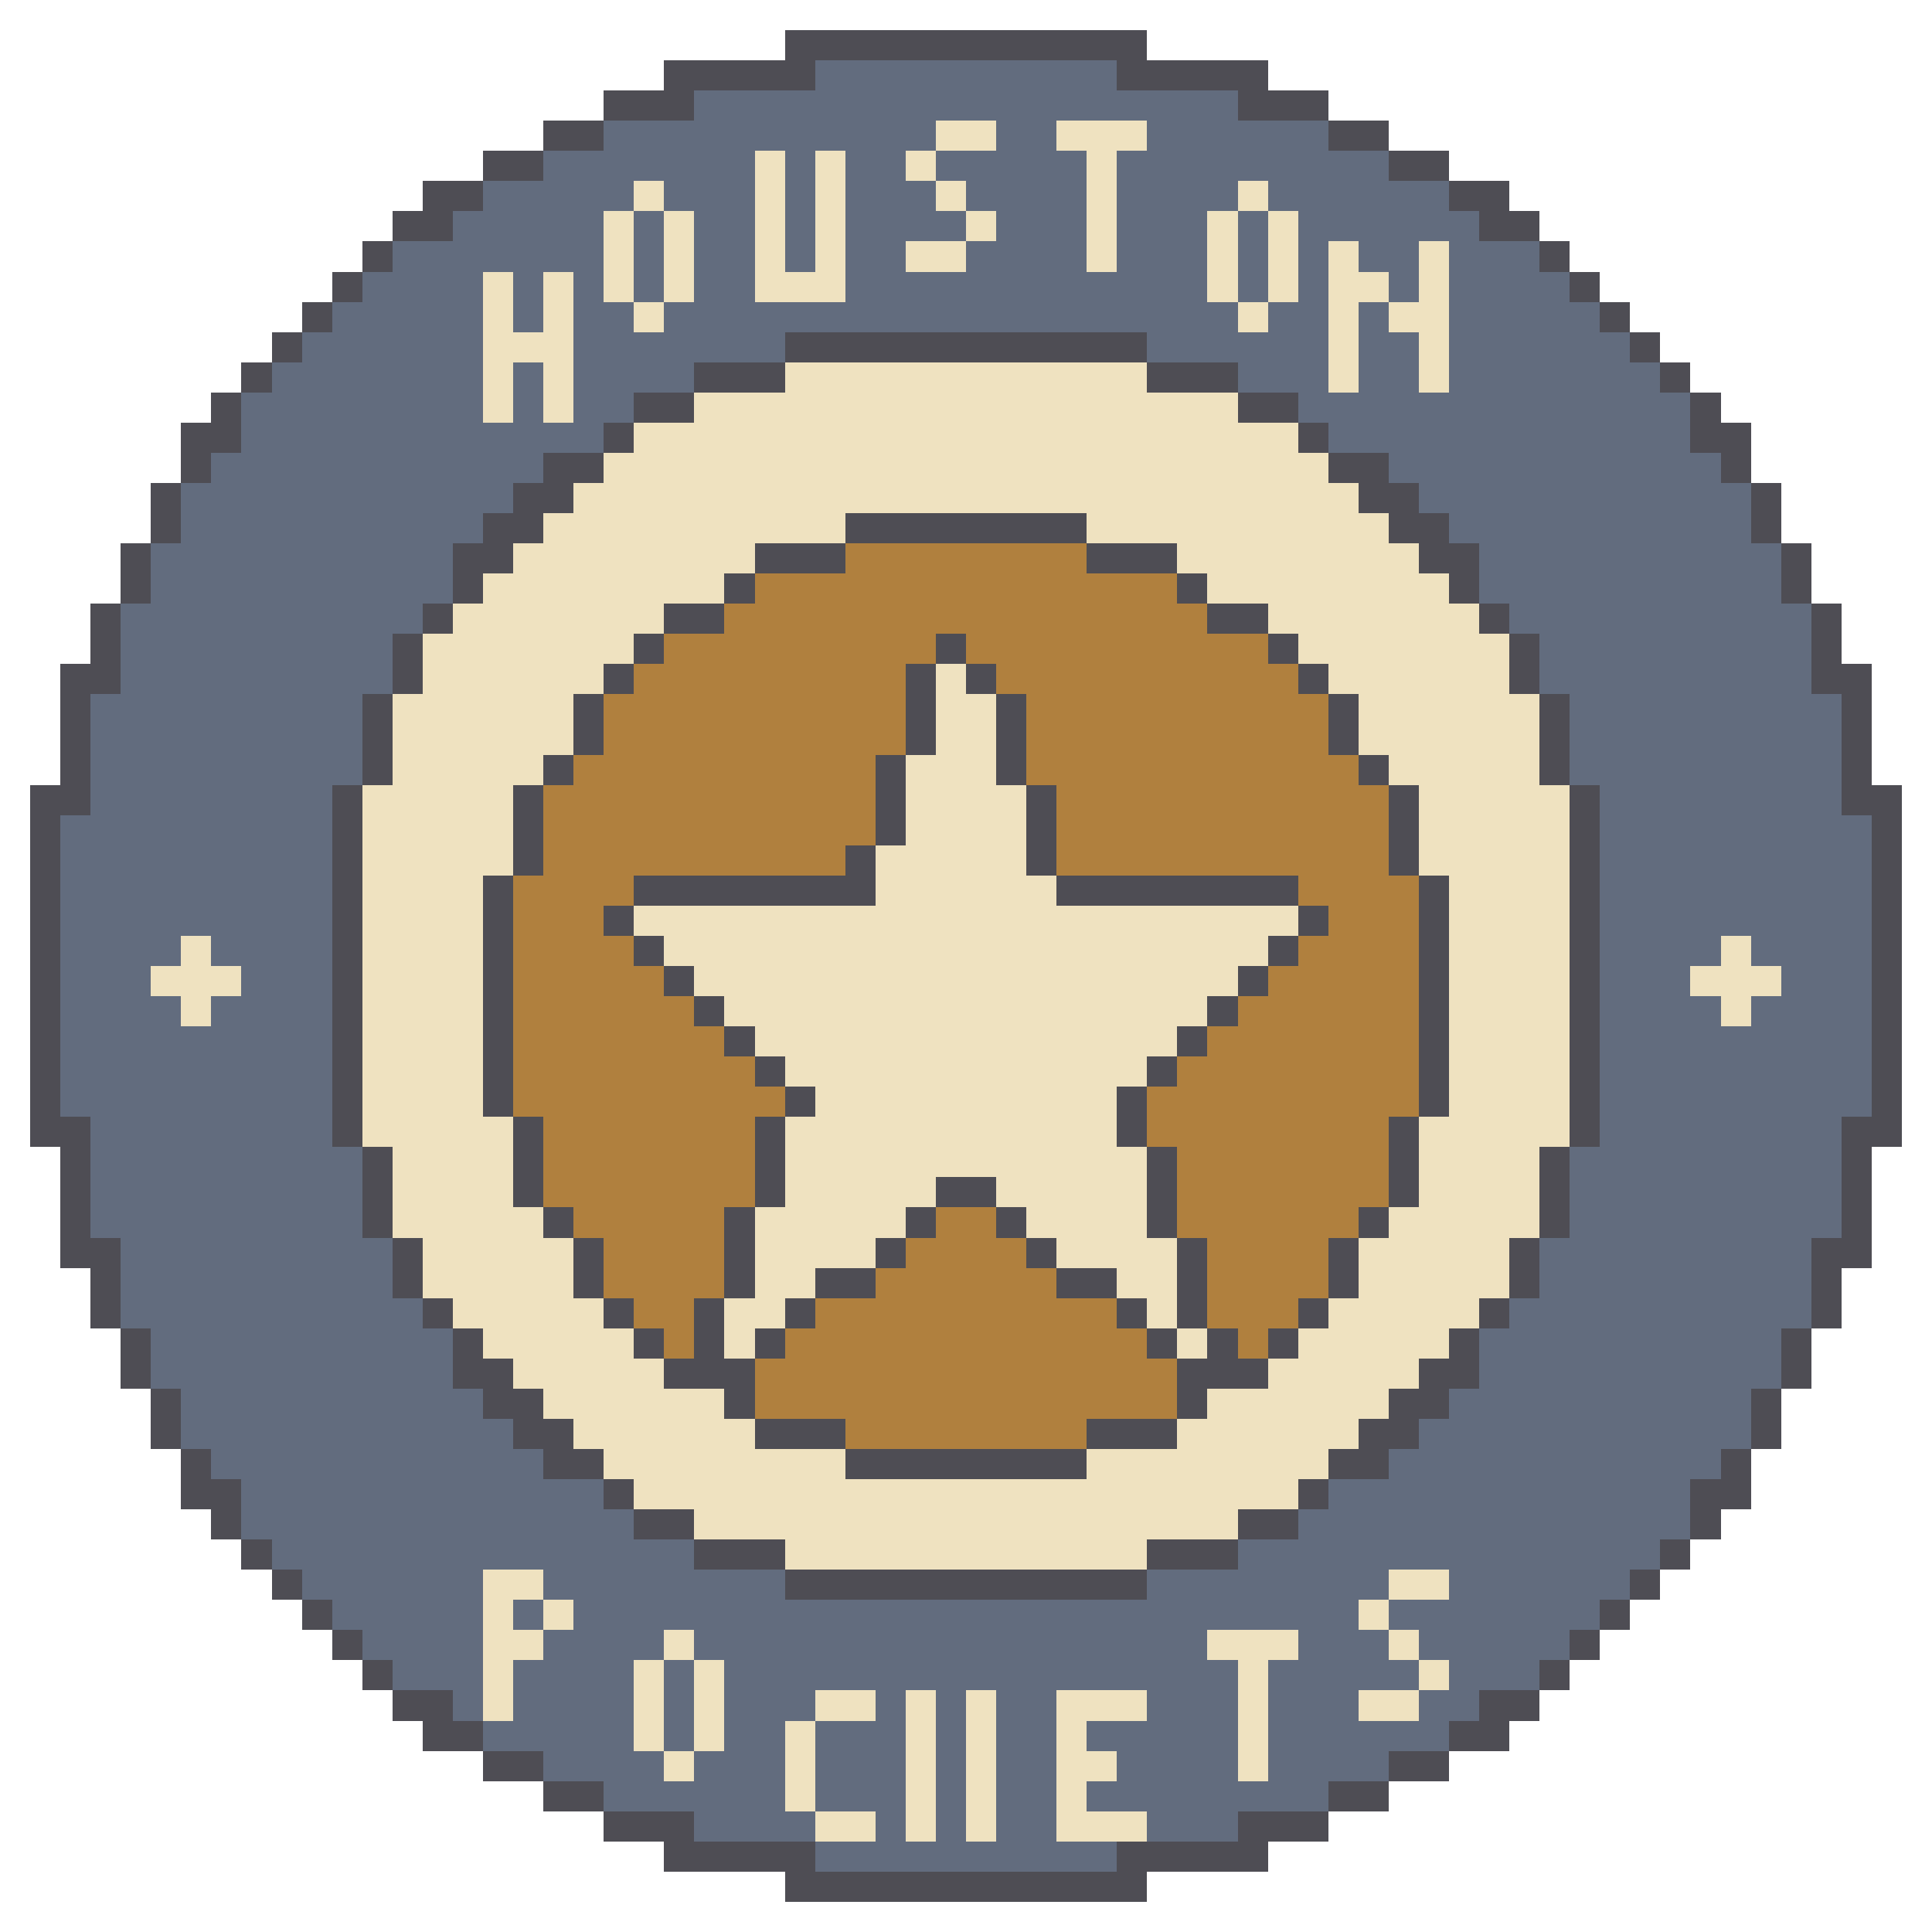
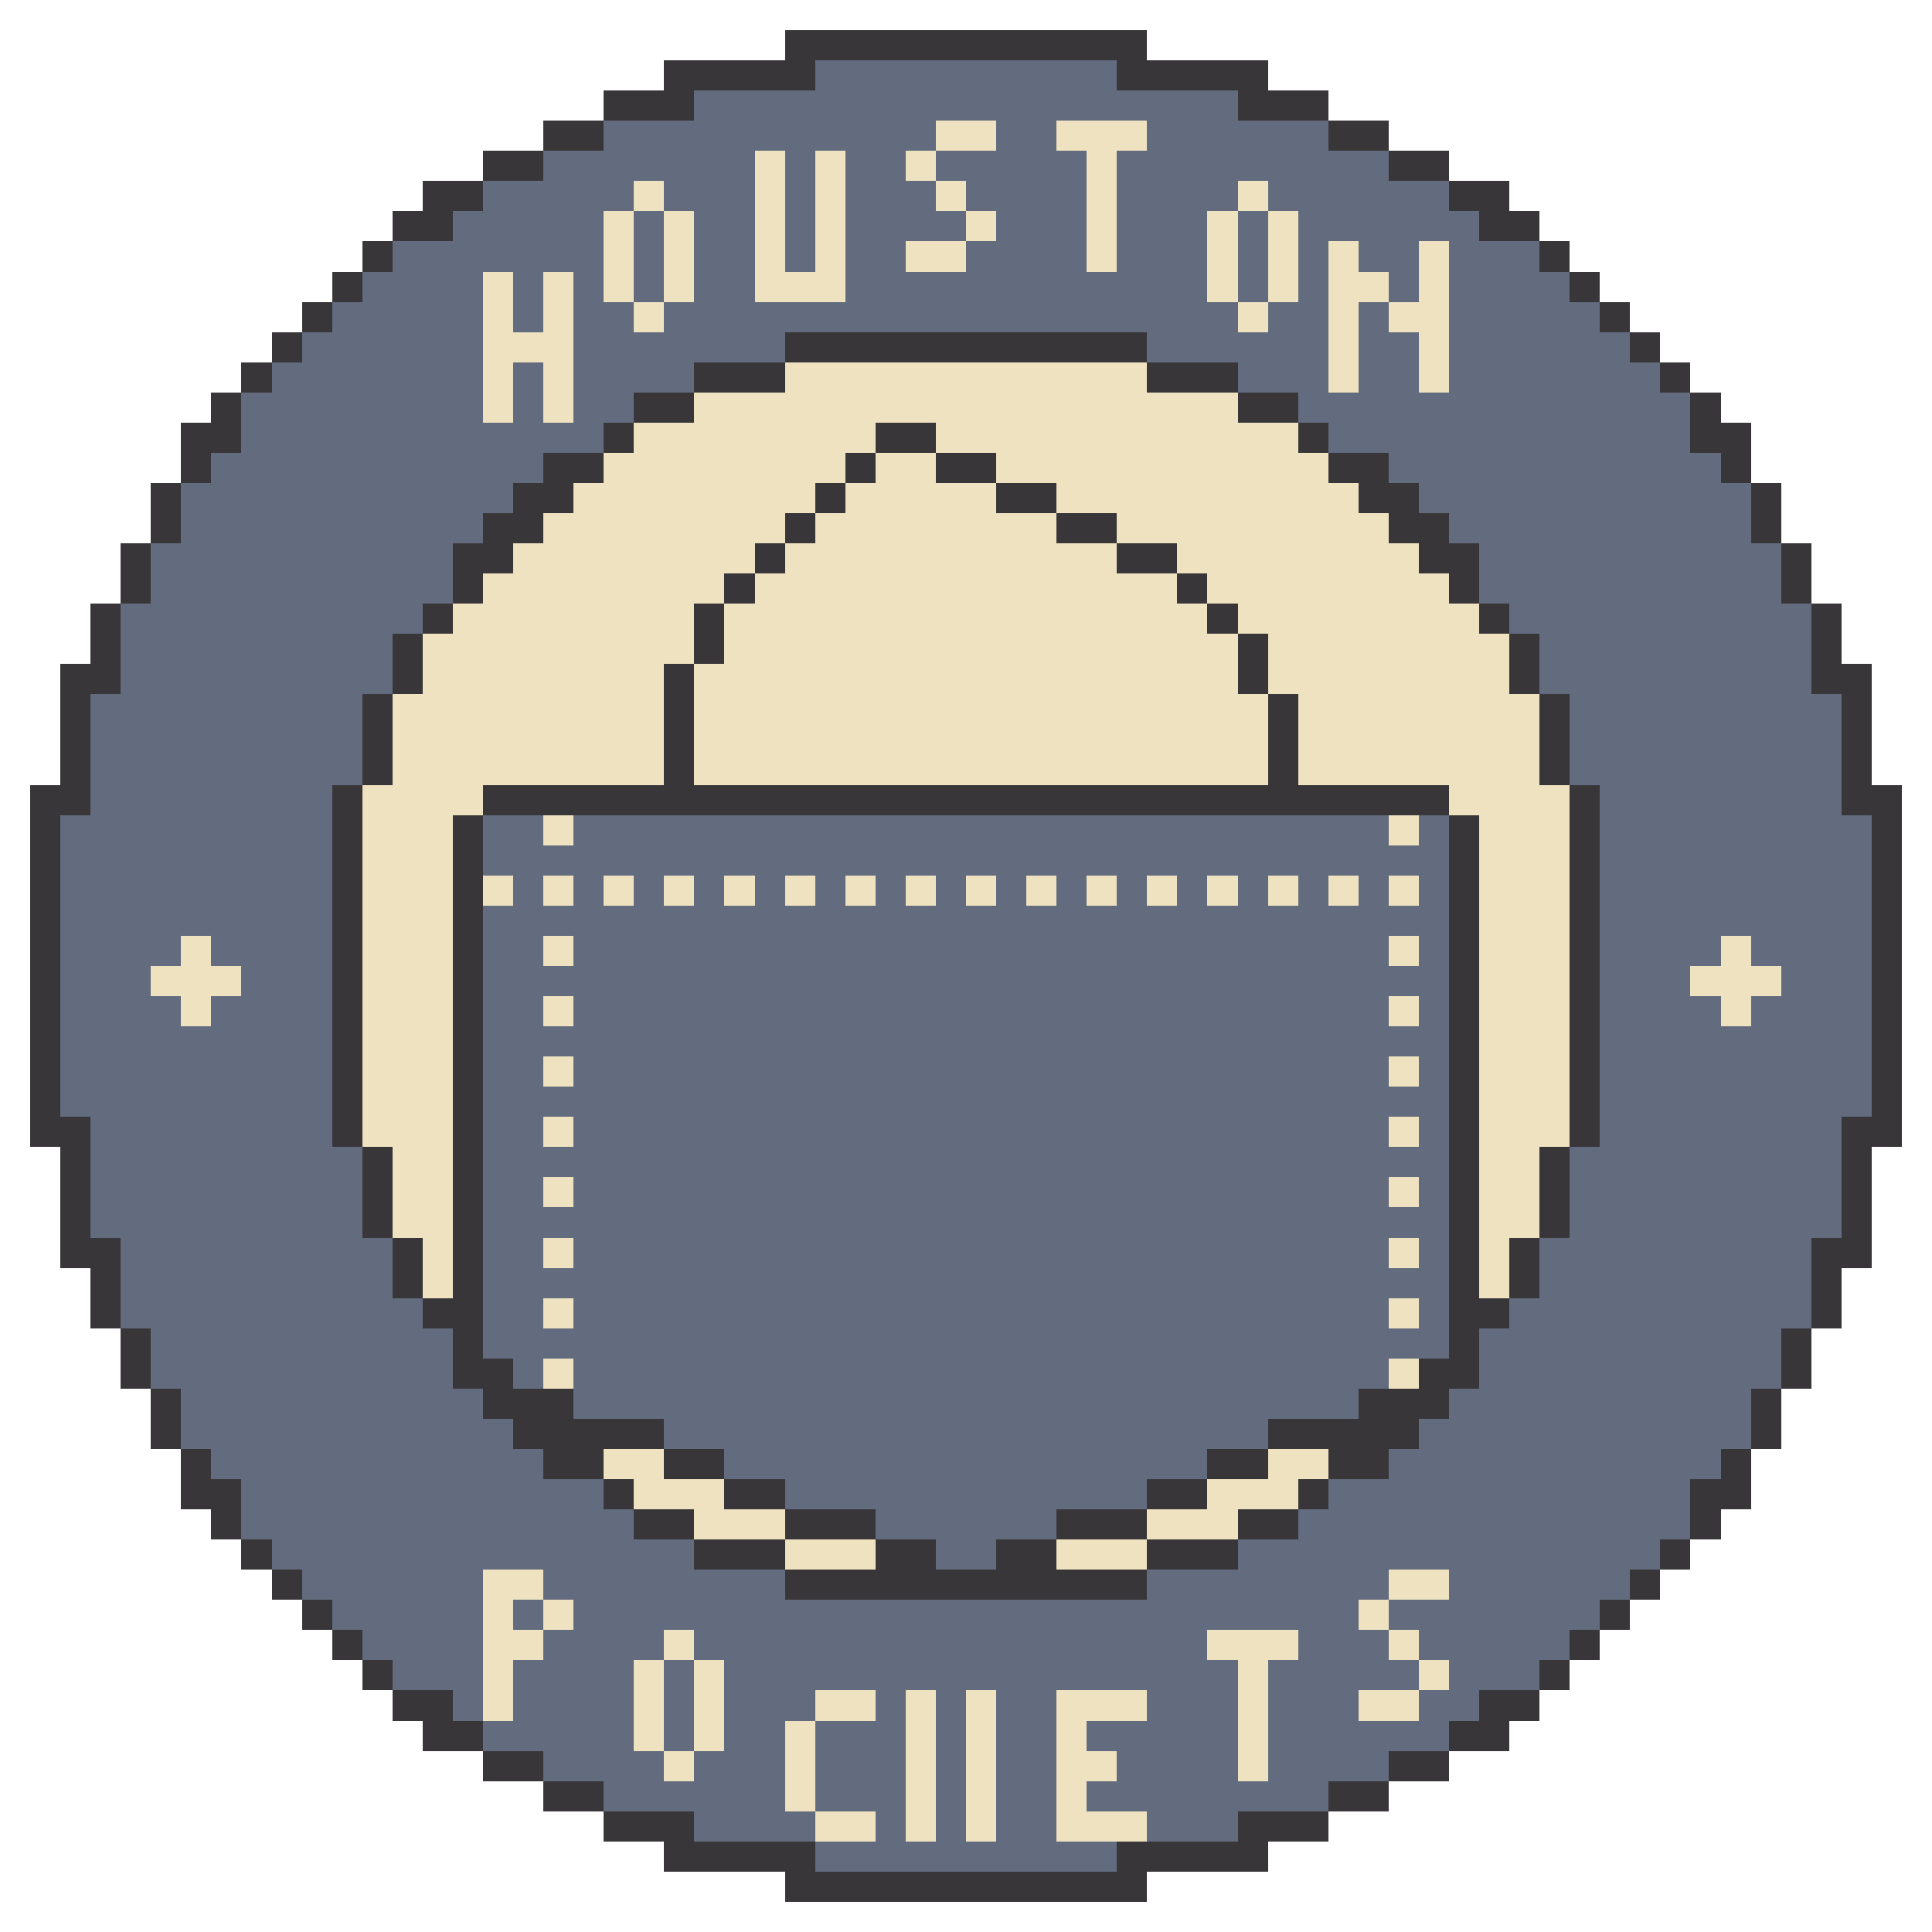
<svg xmlns="http://www.w3.org/2000/svg" viewBox="0 0 64 64" width="512" height="512" shape-rendering="crispEdges">
  <g id="logo-HOU-retro">
-     <path fill="#4e4d54" d="M3 21h1v1h-1zM13 21h1v1h-1zM21 21h1v1h-1zM31 21h1v1h-1zM42 21h1v1h-1zM50 21h1v1h-1zM60 21h1v1h-1zM5 17h1v1h-1zM16 17h2v1h-2zM28 17h8v1h-8zM46 17h2v1h-2zM58 17h1v1h-1zM16 58h2v1h-2zM46 58h2v1h-2zM1 32h1v1h-1zM11 32h1v1h-1zM16 32h1v1h-1zM22 32h1v1h-1zM41 32h1v1h-1zM47 32h1v1h-1zM52 32h1v1h-1zM62 32h1v1h-1zM4 45h1v1h-1zM15 45h2v1h-2zM22 45h3v1h-3zM39 45h3v1h-3zM47 45h2v1h-2zM59 45h1v1h-1zM2 41h2v1h-2zM13 41h1v1h-1zM19 41h1v1h-1zM24 41h1v1h-1zM29 41h1v1h-1zM34 41h1v1h-1zM39 41h1v1h-1zM44 41h1v1h-1zM50 41h1v1h-1zM60 41h2v1h-2zM4 18h1v1h-1zM15 18h2v1h-2zM25 18h3v1h-3zM36 18h3v1h-3zM47 18h2v1h-2zM59 18h1v1h-1zM6 14h2v1h-2zM20 14h1v1h-1zM43 14h1v1h-1zM56 14h2v1h-2zM6 15h1v1h-1zM18 15h2v1h-2zM44 15h2v1h-2zM57 15h1v1h-1zM6 48h1v1h-1zM18 48h2v1h-2zM28 48h8v1h-8zM44 48h2v1h-2zM57 48h1v1h-1zM3 42h1v1h-1zM13 42h1v1h-1zM19 42h1v1h-1zM24 42h1v1h-1zM27 42h2v1h-2zM35 42h2v1h-2zM39 42h1v1h-1zM44 42h1v1h-1zM50 42h1v1h-1zM60 42h1v1h-1zM2 38h1v1h-1zM12 38h1v1h-1zM17 38h1v1h-1zM25 38h1v1h-1zM38 38h1v1h-1zM46 38h1v1h-1zM51 38h1v1h-1zM61 38h1v1h-1zM20 3h3v1h-3zM41 3h3v1h-3zM8 51h1v1h-1zM23 51h3v1h-3zM38 51h3v1h-3zM55 51h1v1h-1zM5 16h1v1h-1zM17 16h2v1h-2zM45 16h2v1h-2zM58 16h1v1h-1zM1 34h1v1h-1zM11 34h1v1h-1zM16 34h1v1h-1zM24 34h1v1h-1zM39 34h1v1h-1zM47 34h1v1h-1zM52 34h1v1h-1zM62 34h1v1h-1zM5 47h1v1h-1zM17 47h2v1h-2zM25 47h3v1h-3zM36 47h3v1h-3zM45 47h2v1h-2zM58 47h1v1h-1zM8 12h1v1h-1zM23 12h3v1h-3zM38 12h3v1h-3zM55 12h1v1h-1zM12 8h1v1h-1zM51 8h1v1h-1zM1 28h1v1h-1zM11 28h1v1h-1zM17 28h1v1h-1zM28 28h1v1h-1zM34 28h1v1h-1zM46 28h1v1h-1zM52 28h1v1h-1zM62 28h1v1h-1zM2 24h1v1h-1zM12 24h1v1h-1zM19 24h1v1h-1zM30 24h1v1h-1zM33 24h1v1h-1zM44 24h1v1h-1zM51 24h1v1h-1zM61 24h1v1h-1zM7 13h1v1h-1zM21 13h2v1h-2zM41 13h2v1h-2zM56 13h1v1h-1zM11 9h1v1h-1zM52 9h1v1h-1zM2 25h1v1h-1zM12 25h1v1h-1zM18 25h1v1h-1zM29 25h1v1h-1zM33 25h1v1h-1zM45 25h1v1h-1zM51 25h1v1h-1zM61 25h1v1h-1zM2 22h2v1h-2zM13 22h1v1h-1zM20 22h1v1h-1zM30 22h1v1h-1zM32 22h1v1h-1zM43 22h1v1h-1zM50 22h1v1h-1zM60 22h2v1h-2zM14 57h2v1h-2zM48 57h2v1h-2zM1 30h1v1h-1zM11 30h1v1h-1zM16 30h1v1h-1zM20 30h1v1h-1zM43 30h1v1h-1zM47 30h1v1h-1zM52 30h1v1h-1zM62 30h1v1h-1zM18 4h2v1h-2zM44 4h2v1h-2zM11 54h1v1h-1zM52 54h1v1h-1zM4 19h1v1h-1zM15 19h1v1h-1zM24 19h1v1h-1zM39 19h1v1h-1zM48 19h1v1h-1zM59 19h1v1h-1zM9 11h1v1h-1zM26 11h12v1h-12zM54 11h1v1h-1zM1 31h1v1h-1zM11 31h1v1h-1zM16 31h1v1h-1zM21 31h1v1h-1zM42 31h1v1h-1zM47 31h1v1h-1zM52 31h1v1h-1zM62 31h1v1h-1zM1 27h1v1h-1zM11 27h1v1h-1zM17 27h1v1h-1zM29 27h1v1h-1zM34 27h1v1h-1zM46 27h1v1h-1zM52 27h1v1h-1zM62 27h1v1h-1zM16 5h2v1h-2zM46 5h2v1h-2zM12 55h1v1h-1zM51 55h1v1h-1zM20 60h3v1h-3zM41 60h3v1h-3zM1 37h2v1h-2zM11 37h1v1h-1zM17 37h1v1h-1zM25 37h1v1h-1zM37 37h1v1h-1zM46 37h1v1h-1zM52 37h1v1h-1zM61 37h2v1h-2zM13 7h2v1h-2zM49 7h2v1h-2zM22 61h5v1h-5zM37 61h5v1h-5zM4 44h1v1h-1zM15 44h1v1h-1zM21 44h1v1h-1zM23 44h1v1h-1zM25 44h1v1h-1zM38 44h1v1h-1zM40 44h1v1h-1zM42 44h1v1h-1zM48 44h1v1h-1zM59 44h1v1h-1zM1 35h1v1h-1zM11 35h1v1h-1zM16 35h1v1h-1zM25 35h1v1h-1zM38 35h1v1h-1zM47 35h1v1h-1zM52 35h1v1h-1zM62 35h1v1h-1zM2 40h1v1h-1zM12 40h1v1h-1zM18 40h1v1h-1zM24 40h1v1h-1zM30 40h1v1h-1zM33 40h1v1h-1zM38 40h1v1h-1zM45 40h1v1h-1zM51 40h1v1h-1zM61 40h1v1h-1zM14 6h2v1h-2zM48 6h2v1h-2zM7 50h1v1h-1zM21 50h2v1h-2zM41 50h2v1h-2zM56 50h1v1h-1zM26 1h12v1h-12zM10 53h1v1h-1zM53 53h1v1h-1zM1 29h1v1h-1zM11 29h1v1h-1zM16 29h1v1h-1zM21 29h8v1h-8zM35 29h8v1h-8zM47 29h1v1h-1zM52 29h1v1h-1zM62 29h1v1h-1zM22 2h5v1h-5zM37 2h5v1h-5zM5 46h1v1h-1zM16 46h2v1h-2zM24 46h1v1h-1zM39 46h1v1h-1zM46 46h2v1h-2zM58 46h1v1h-1zM3 43h1v1h-1zM14 43h1v1h-1zM20 43h1v1h-1zM23 43h1v1h-1zM26 43h1v1h-1zM37 43h1v1h-1zM39 43h1v1h-1zM43 43h1v1h-1zM49 43h1v1h-1zM60 43h1v1h-1zM18 59h2v1h-2zM44 59h2v1h-2zM3 20h1v1h-1zM14 20h1v1h-1zM22 20h2v1h-2zM40 20h2v1h-2zM49 20h1v1h-1zM60 20h1v1h-1zM13 56h2v1h-2zM49 56h2v1h-2zM1 36h1v1h-1zM11 36h1v1h-1zM16 36h1v1h-1zM26 36h1v1h-1zM37 36h1v1h-1zM47 36h1v1h-1zM52 36h1v1h-1zM62 36h1v1h-1zM1 33h1v1h-1zM11 33h1v1h-1zM16 33h1v1h-1zM23 33h1v1h-1zM40 33h1v1h-1zM47 33h1v1h-1zM52 33h1v1h-1zM62 33h1v1h-1zM2 39h1v1h-1zM12 39h1v1h-1zM17 39h1v1h-1zM25 39h1v1h-1zM31 39h2v1h-2zM38 39h1v1h-1zM46 39h1v1h-1zM51 39h1v1h-1zM61 39h1v1h-1zM6 49h2v1h-2zM20 49h1v1h-1zM43 49h1v1h-1zM56 49h2v1h-2zM10 10h1v1h-1zM53 10h1v1h-1zM9 52h1v1h-1zM26 52h12v1h-12zM54 52h1v1h-1zM1 26h2v1h-2zM11 26h1v1h-1zM17 26h1v1h-1zM29 26h1v1h-1zM34 26h1v1h-1zM46 26h1v1h-1zM52 26h1v1h-1zM61 26h2v1h-2zM2 23h1v1h-1zM12 23h1v1h-1zM19 23h1v1h-1zM30 23h1v1h-1zM33 23h1v1h-1zM44 23h1v1h-1zM51 23h1v1h-1zM61 23h1v1h-1zM26 62h12v1h-12z" />
-     <path fill="#626c7e" d="M4 21h9v1h-9zM51 21h9v1h-9zM6 17h10v1h-10zM48 17h10v1h-10zM18 58h4v1h-4zM23 58h3v1h-3zM27 58h3v1h-3zM31 58h1v1h-1zM33 58h2v1h-2zM37 58h4v1h-4zM42 58h4v1h-4zM2 32h3v1h-3zM8 32h3v1h-3zM53 32h3v1h-3zM59 32h3v1h-3zM5 45h10v1h-10zM49 45h10v1h-10zM4 41h9v1h-9zM51 41h9v1h-9zM5 18h10v1h-10zM49 18h10v1h-10zM8 14h12v1h-12zM44 14h12v1h-12zM7 15h11v1h-11zM46 15h11v1h-11zM7 48h11v1h-11zM46 48h11v1h-11zM4 42h9v1h-9zM51 42h9v1h-9zM3 38h9v1h-9zM52 38h9v1h-9zM23 3h18v1h-18zM9 51h14v1h-14zM41 51h14v1h-14zM6 16h11v1h-11zM47 16h11v1h-11zM2 34h9v1h-9zM53 34h9v1h-9zM6 47h11v1h-11zM47 47h11v1h-11zM9 12h7v1h-7zM17 12h1v1h-1zM19 12h4v1h-4zM41 12h3v1h-3zM45 12h2v1h-2zM48 12h7v1h-7zM13 8h7v1h-7zM21 8h1v1h-1zM23 8h2v1h-2zM26 8h1v1h-1zM28 8h2v1h-2zM32 8h4v1h-4zM37 8h3v1h-3zM41 8h1v1h-1zM43 8h1v1h-1zM45 8h2v1h-2zM48 8h3v1h-3zM2 28h9v1h-9zM53 28h9v1h-9zM3 24h9v1h-9zM52 24h9v1h-9zM8 13h8v1h-8zM17 13h1v1h-1zM19 13h2v1h-2zM43 13h13v1h-13zM12 9h4v1h-4zM17 9h1v1h-1zM19 9h1v1h-1zM21 9h1v1h-1zM23 9h2v1h-2zM28 9h12v1h-12zM41 9h1v1h-1zM43 9h1v1h-1zM46 9h1v1h-1zM48 9h4v1h-4zM3 25h9v1h-9zM52 25h9v1h-9zM4 22h9v1h-9zM51 22h9v1h-9zM16 57h5v1h-5zM22 57h1v1h-1zM24 57h2v1h-2zM27 57h3v1h-3zM31 57h1v1h-1zM33 57h2v1h-2zM36 57h5v1h-5zM42 57h6v1h-6zM2 30h9v1h-9zM53 30h9v1h-9zM20 4h11v1h-11zM33 4h2v1h-2zM38 4h6v1h-6zM12 54h4v1h-4zM18 54h4v1h-4zM23 54h17v1h-17zM43 54h3v1h-3zM47 54h5v1h-5zM5 19h10v1h-10zM49 19h10v1h-10zM10 11h6v1h-6zM19 11h7v1h-7zM38 11h6v1h-6zM45 11h2v1h-2zM48 11h6v1h-6zM2 31h4v1h-4zM7 31h4v1h-4zM53 31h4v1h-4zM58 31h4v1h-4zM2 27h9v1h-9zM53 27h9v1h-9zM18 5h7v1h-7zM26 5h1v1h-1zM28 5h2v1h-2zM31 5h5v1h-5zM37 5h9v1h-9zM13 55h3v1h-3zM17 55h4v1h-4zM22 55h1v1h-1zM24 55h17v1h-17zM42 55h5v1h-5zM48 55h3v1h-3zM23 60h4v1h-4zM29 60h1v1h-1zM31 60h1v1h-1zM33 60h2v1h-2zM38 60h3v1h-3zM3 37h8v1h-8zM53 37h8v1h-8zM15 7h5v1h-5zM21 7h1v1h-1zM23 7h2v1h-2zM26 7h1v1h-1zM28 7h4v1h-4zM33 7h3v1h-3zM37 7h3v1h-3zM41 7h1v1h-1zM43 7h6v1h-6zM27 61h10v1h-10zM5 44h10v1h-10zM49 44h10v1h-10zM2 35h9v1h-9zM53 35h9v1h-9zM3 40h9v1h-9zM52 40h9v1h-9zM16 6h5v1h-5zM22 6h3v1h-3zM26 6h1v1h-1zM28 6h3v1h-3zM32 6h4v1h-4zM37 6h4v1h-4zM42 6h6v1h-6zM8 50h13v1h-13zM43 50h13v1h-13zM11 53h5v1h-5zM17 53h1v1h-1zM19 53h26v1h-26zM46 53h7v1h-7zM2 29h9v1h-9zM53 29h9v1h-9zM27 2h10v1h-10zM6 46h10v1h-10zM48 46h10v1h-10zM4 43h10v1h-10zM50 43h10v1h-10zM20 59h6v1h-6zM27 59h3v1h-3zM31 59h1v1h-1zM33 59h2v1h-2zM36 59h8v1h-8zM4 20h10v1h-10zM50 20h10v1h-10zM15 56h1v1h-1zM17 56h4v1h-4zM22 56h1v1h-1zM24 56h3v1h-3zM29 56h1v1h-1zM31 56h1v1h-1zM33 56h2v1h-2zM38 56h3v1h-3zM42 56h3v1h-3zM47 56h2v1h-2zM2 36h9v1h-9zM53 36h9v1h-9zM2 33h4v1h-4zM7 33h4v1h-4zM53 33h4v1h-4zM58 33h4v1h-4zM3 39h9v1h-9zM52 39h9v1h-9zM8 49h12v1h-12zM44 49h12v1h-12zM11 10h5v1h-5zM17 10h1v1h-1zM19 10h2v1h-2zM22 10h19v1h-19zM42 10h2v1h-2zM45 10h1v1h-1zM48 10h5v1h-5zM10 52h6v1h-6zM18 52h8v1h-8zM38 52h8v1h-8zM48 52h6v1h-6zM3 26h8v1h-8zM53 26h8v1h-8zM3 23h9v1h-9zM52 23h9v1h-9z" />
-     <path fill="#b0803e" d="M22 21h9v1h-9zM32 21h10v1h-10zM17 32h5v1h-5zM42 32h5v1h-5zM25 45h14v1h-14zM20 41h4v1h-4zM30 41h4v1h-4zM40 41h4v1h-4zM28 18h8v1h-8zM20 42h4v1h-4zM29 42h6v1h-6zM40 42h4v1h-4zM18 38h7v1h-7zM39 38h7v1h-7zM17 34h7v1h-7zM40 34h7v1h-7zM28 47h8v1h-8zM18 28h10v1h-10zM35 28h11v1h-11zM20 24h10v1h-10zM34 24h10v1h-10zM19 25h10v1h-10zM34 25h11v1h-11zM21 22h9v1h-9zM33 22h10v1h-10zM17 30h3v1h-3zM44 30h3v1h-3zM25 19h14v1h-14zM17 31h4v1h-4zM43 31h4v1h-4zM18 27h11v1h-11zM35 27h11v1h-11zM18 37h7v1h-7zM38 37h8v1h-8zM22 44h1v1h-1zM26 44h12v1h-12zM41 44h1v1h-1zM17 35h8v1h-8zM39 35h8v1h-8zM19 40h5v1h-5zM31 40h2v1h-2zM39 40h6v1h-6zM17 29h4v1h-4zM43 29h4v1h-4zM25 46h14v1h-14zM21 43h2v1h-2zM27 43h10v1h-10zM40 43h3v1h-3zM24 20h16v1h-16zM17 36h9v1h-9zM38 36h9v1h-9zM17 33h6v1h-6zM41 33h6v1h-6zM18 39h7v1h-7zM39 39h7v1h-7zM18 26h11v1h-11zM35 26h11v1h-11zM20 23h10v1h-10zM34 23h10v1h-10z" />
-     <path fill="#efe2c0" d="M14 21h7v1h-7zM43 21h7v1h-7zM18 17h10v1h-10zM36 17h10v1h-10zM22 58h1v1h-1zM26 58h1v1h-1zM30 58h1v1h-1zM32 58h1v1h-1zM35 58h2v1h-2zM41 58h1v1h-1zM5 32h3v1h-3zM12 32h4v1h-4zM23 32h18v1h-18zM48 32h4v1h-4zM56 32h3v1h-3zM17 45h5v1h-5zM42 45h5v1h-5zM14 41h5v1h-5zM25 41h4v1h-4zM35 41h4v1h-4zM45 41h5v1h-5zM17 18h8v1h-8zM39 18h8v1h-8zM21 14h22v1h-22zM20 15h24v1h-24zM20 48h8v1h-8zM36 48h8v1h-8zM14 42h5v1h-5zM25 42h2v1h-2zM37 42h2v1h-2zM45 42h5v1h-5zM13 38h4v1h-4zM26 38h12v1h-12zM47 38h4v1h-4zM26 51h12v1h-12zM19 16h26v1h-26zM12 34h4v1h-4zM25 34h14v1h-14zM48 34h4v1h-4zM19 47h6v1h-6zM39 47h6v1h-6zM16 12h1v1h-1zM18 12h1v1h-1zM26 12h12v1h-12zM44 12h1v1h-1zM47 12h1v1h-1zM20 8h1v1h-1zM22 8h1v1h-1zM25 8h1v1h-1zM27 8h1v1h-1zM30 8h2v1h-2zM36 8h1v1h-1zM40 8h1v1h-1zM42 8h1v1h-1zM44 8h1v1h-1zM47 8h1v1h-1zM12 28h5v1h-5zM29 28h5v1h-5zM47 28h5v1h-5zM13 24h6v1h-6zM31 24h2v1h-2zM45 24h6v1h-6zM16 13h1v1h-1zM18 13h1v1h-1zM23 13h18v1h-18zM16 9h1v1h-1zM18 9h1v1h-1zM20 9h1v1h-1zM22 9h1v1h-1zM25 9h3v1h-3zM40 9h1v1h-1zM42 9h1v1h-1zM44 9h2v1h-2zM47 9h1v1h-1zM13 25h5v1h-5zM30 25h3v1h-3zM46 25h5v1h-5zM14 22h6v1h-6zM31 22h1v1h-1zM44 22h6v1h-6zM21 57h1v1h-1zM23 57h1v1h-1zM26 57h1v1h-1zM30 57h1v1h-1zM32 57h1v1h-1zM35 57h1v1h-1zM41 57h1v1h-1zM12 30h4v1h-4zM21 30h22v1h-22zM48 30h4v1h-4zM31 4h2v1h-2zM35 4h3v1h-3zM16 54h2v1h-2zM22 54h1v1h-1zM40 54h3v1h-3zM46 54h1v1h-1zM16 19h8v1h-8zM40 19h8v1h-8zM16 11h3v1h-3zM44 11h1v1h-1zM47 11h1v1h-1zM6 31h1v1h-1zM12 31h4v1h-4zM22 31h20v1h-20zM48 31h4v1h-4zM57 31h1v1h-1zM12 27h5v1h-5zM30 27h4v1h-4zM47 27h5v1h-5zM25 5h1v1h-1zM27 5h1v1h-1zM30 5h1v1h-1zM36 5h1v1h-1zM16 55h1v1h-1zM21 55h1v1h-1zM23 55h1v1h-1zM41 55h1v1h-1zM47 55h1v1h-1zM27 60h2v1h-2zM30 60h1v1h-1zM32 60h1v1h-1zM35 60h3v1h-3zM12 37h5v1h-5zM26 37h11v1h-11zM47 37h5v1h-5zM20 7h1v1h-1zM22 7h1v1h-1zM25 7h1v1h-1zM27 7h1v1h-1zM32 7h1v1h-1zM36 7h1v1h-1zM40 7h1v1h-1zM42 7h1v1h-1zM16 44h5v1h-5zM24 44h1v1h-1zM39 44h1v1h-1zM43 44h5v1h-5zM12 35h4v1h-4zM26 35h12v1h-12zM48 35h4v1h-4zM13 40h5v1h-5zM25 40h5v1h-5zM34 40h4v1h-4zM46 40h5v1h-5zM21 6h1v1h-1zM25 6h1v1h-1zM27 6h1v1h-1zM31 6h1v1h-1zM36 6h1v1h-1zM41 6h1v1h-1zM23 50h18v1h-18zM16 53h1v1h-1zM18 53h1v1h-1zM45 53h1v1h-1zM12 29h4v1h-4zM29 29h6v1h-6zM48 29h4v1h-4zM18 46h6v1h-6zM40 46h6v1h-6zM15 43h5v1h-5zM24 43h2v1h-2zM38 43h1v1h-1zM44 43h5v1h-5zM26 59h1v1h-1zM30 59h1v1h-1zM32 59h1v1h-1zM35 59h1v1h-1zM15 20h7v1h-7zM42 20h7v1h-7zM16 56h1v1h-1zM21 56h1v1h-1zM23 56h1v1h-1zM27 56h2v1h-2zM30 56h1v1h-1zM32 56h1v1h-1zM35 56h3v1h-3zM41 56h1v1h-1zM45 56h2v1h-2zM12 36h4v1h-4zM27 36h10v1h-10zM48 36h4v1h-4zM6 33h1v1h-1zM12 33h4v1h-4zM24 33h16v1h-16zM48 33h4v1h-4zM57 33h1v1h-1zM13 39h4v1h-4zM26 39h5v1h-5zM33 39h5v1h-5zM47 39h4v1h-4zM21 49h22v1h-22zM16 10h1v1h-1zM18 10h1v1h-1zM21 10h1v1h-1zM41 10h1v1h-1zM44 10h1v1h-1zM46 10h2v1h-2zM16 52h2v1h-2zM46 52h2v1h-2zM12 26h5v1h-5zM30 26h4v1h-4zM47 26h5v1h-5zM13 23h6v1h-6zM31 23h2v1h-2zM45 23h6v1h-6z" />
+     <path fill="#393639" d="M3 21h1v1h-1zM13 21h1v1h-1zM23 21h1v1h-1zM41 21h1v1h-1zM50 21h1v1h-1zM60 21h1v1h-1zM5 17h1v1h-1zM16 17h2v1h-2zM26 17h1v1h-1zM35 17h2v1h-2zM46 17h2v1h-2zM58 17h1v1h-1zM16 58h2v1h-2zM46 58h2v1h-2zM1 32h1v1h-1zM11 32h1v1h-1zM15 32h1v1h-1zM48 32h1v1h-1zM52 32h1v1h-1zM62 32h1v1h-1zM4 45h1v1h-1zM15 45h2v1h-2zM47 45h2v1h-2zM59 45h1v1h-1zM2 41h2v1h-2zM13 41h1v1h-1zM15 41h1v1h-1zM48 41h1v1h-1zM50 41h1v1h-1zM60 41h2v1h-2zM4 18h1v1h-1zM15 18h2v1h-2zM25 18h1v1h-1zM37 18h2v1h-2zM47 18h2v1h-2zM59 18h1v1h-1zM6 14h2v1h-2zM20 14h1v1h-1zM29 14h2v1h-2zM43 14h1v1h-1zM56 14h2v1h-2zM6 15h1v1h-1zM18 15h2v1h-2zM28 15h1v1h-1zM31 15h2v1h-2zM44 15h2v1h-2zM57 15h1v1h-1zM6 48h1v1h-1zM18 48h2v1h-2zM22 48h2v1h-2zM40 48h2v1h-2zM44 48h2v1h-2zM57 48h1v1h-1zM3 42h1v1h-1zM13 42h1v1h-1zM15 42h1v1h-1zM48 42h1v1h-1zM50 42h1v1h-1zM60 42h1v1h-1zM2 38h1v1h-1zM12 38h1v1h-1zM15 38h1v1h-1zM48 38h1v1h-1zM51 38h1v1h-1zM61 38h1v1h-1zM20 3h3v1h-3zM41 3h3v1h-3zM8 51h1v1h-1zM23 51h3v1h-3zM29 51h2v1h-2zM33 51h2v1h-2zM38 51h3v1h-3zM55 51h1v1h-1zM5 16h1v1h-1zM17 16h2v1h-2zM27 16h1v1h-1zM33 16h2v1h-2zM45 16h2v1h-2zM58 16h1v1h-1zM1 34h1v1h-1zM11 34h1v1h-1zM15 34h1v1h-1zM48 34h1v1h-1zM52 34h1v1h-1zM62 34h1v1h-1zM5 47h1v1h-1zM17 47h5v1h-5zM42 47h5v1h-5zM58 47h1v1h-1zM8 12h1v1h-1zM23 12h3v1h-3zM38 12h3v1h-3zM55 12h1v1h-1zM12 8h1v1h-1zM51 8h1v1h-1zM1 28h1v1h-1zM11 28h1v1h-1zM15 28h1v1h-1zM48 28h1v1h-1zM52 28h1v1h-1zM62 28h1v1h-1zM2 24h1v1h-1zM12 24h1v1h-1zM22 24h1v1h-1zM42 24h1v1h-1zM51 24h1v1h-1zM61 24h1v1h-1zM7 13h1v1h-1zM21 13h2v1h-2zM41 13h2v1h-2zM56 13h1v1h-1zM11 9h1v1h-1zM52 9h1v1h-1zM2 25h1v1h-1zM12 25h1v1h-1zM22 25h1v1h-1zM42 25h1v1h-1zM51 25h1v1h-1zM61 25h1v1h-1zM2 22h2v1h-2zM13 22h1v1h-1zM22 22h1v1h-1zM41 22h1v1h-1zM50 22h1v1h-1zM60 22h2v1h-2zM14 57h2v1h-2zM48 57h2v1h-2zM1 30h1v1h-1zM11 30h1v1h-1zM15 30h1v1h-1zM48 30h1v1h-1zM52 30h1v1h-1zM62 30h1v1h-1zM18 4h2v1h-2zM44 4h2v1h-2zM11 54h1v1h-1zM52 54h1v1h-1zM4 19h1v1h-1zM15 19h1v1h-1zM24 19h1v1h-1zM39 19h1v1h-1zM48 19h1v1h-1zM59 19h1v1h-1zM9 11h1v1h-1zM26 11h12v1h-12zM54 11h1v1h-1zM1 31h1v1h-1zM11 31h1v1h-1zM15 31h1v1h-1zM48 31h1v1h-1zM52 31h1v1h-1zM62 31h1v1h-1zM1 27h1v1h-1zM11 27h1v1h-1zM15 27h1v1h-1zM48 27h1v1h-1zM52 27h1v1h-1zM62 27h1v1h-1zM16 5h2v1h-2zM46 5h2v1h-2zM12 55h1v1h-1zM51 55h1v1h-1zM20 60h3v1h-3zM41 60h3v1h-3zM1 37h2v1h-2zM11 37h1v1h-1zM15 37h1v1h-1zM48 37h1v1h-1zM52 37h1v1h-1zM61 37h2v1h-2zM13 7h2v1h-2zM49 7h2v1h-2zM22 61h5v1h-5zM37 61h5v1h-5zM4 44h1v1h-1zM15 44h1v1h-1zM48 44h1v1h-1zM59 44h1v1h-1zM1 35h1v1h-1zM11 35h1v1h-1zM15 35h1v1h-1zM48 35h1v1h-1zM52 35h1v1h-1zM62 35h1v1h-1zM2 40h1v1h-1zM12 40h1v1h-1zM15 40h1v1h-1zM48 40h1v1h-1zM51 40h1v1h-1zM61 40h1v1h-1zM14 6h2v1h-2zM48 6h2v1h-2zM7 50h1v1h-1zM21 50h2v1h-2zM26 50h3v1h-3zM35 50h3v1h-3zM41 50h2v1h-2zM56 50h1v1h-1zM26 1h12v1h-12zM10 53h1v1h-1zM53 53h1v1h-1zM1 29h1v1h-1zM11 29h1v1h-1zM15 29h1v1h-1zM48 29h1v1h-1zM52 29h1v1h-1zM62 29h1v1h-1zM22 2h5v1h-5zM37 2h5v1h-5zM5 46h1v1h-1zM16 46h3v1h-3zM45 46h3v1h-3zM58 46h1v1h-1zM3 43h1v1h-1zM14 43h2v1h-2zM48 43h2v1h-2zM60 43h1v1h-1zM18 59h2v1h-2zM44 59h2v1h-2zM3 20h1v1h-1zM14 20h1v1h-1zM23 20h1v1h-1zM40 20h1v1h-1zM49 20h1v1h-1zM60 20h1v1h-1zM13 56h2v1h-2zM49 56h2v1h-2zM1 36h1v1h-1zM11 36h1v1h-1zM15 36h1v1h-1zM48 36h1v1h-1zM52 36h1v1h-1zM62 36h1v1h-1zM1 33h1v1h-1zM11 33h1v1h-1zM15 33h1v1h-1zM48 33h1v1h-1zM52 33h1v1h-1zM62 33h1v1h-1zM2 39h1v1h-1zM12 39h1v1h-1zM15 39h1v1h-1zM48 39h1v1h-1zM51 39h1v1h-1zM61 39h1v1h-1zM6 49h2v1h-2zM20 49h1v1h-1zM24 49h2v1h-2zM38 49h2v1h-2zM43 49h1v1h-1zM56 49h2v1h-2zM10 10h1v1h-1zM53 10h1v1h-1zM9 52h1v1h-1zM26 52h12v1h-12zM54 52h1v1h-1zM1 26h2v1h-2zM11 26h1v1h-1zM16 26h32v1h-32zM52 26h1v1h-1zM61 26h2v1h-2zM2 23h1v1h-1zM12 23h1v1h-1zM22 23h1v1h-1zM42 23h1v1h-1zM51 23h1v1h-1zM61 23h1v1h-1zM26 62h12v1h-12z" />
+     <path fill="#626c7e" d="M4 21h9v1h-9zM51 21h9v1h-9zM6 17h10v1h-10zM48 17h10v1h-10zM18 58h4v1h-4zM23 58h3v1h-3zM27 58h3v1h-3zM31 58h1v1h-1zM33 58h2v1h-2zM37 58h4v1h-4zM42 58h4v1h-4zM2 32h3v1h-3zM8 32h3v1h-3zM16 32h32v1h-32zM53 32h3v1h-3zM59 32h3v1h-3zM5 45h10v1h-10zM17 45h1v1h-1zM19 45h27v1h-27zM49 45h10v1h-10zM4 41h9v1h-9zM16 41h2v1h-2zM19 41h27v1h-27zM47 41h1v1h-1zM51 41h9v1h-9zM5 18h10v1h-10zM49 18h10v1h-10zM8 14h12v1h-12zM44 14h12v1h-12zM7 15h11v1h-11zM46 15h11v1h-11zM7 48h11v1h-11zM24 48h16v1h-16zM46 48h11v1h-11zM4 42h9v1h-9zM16 42h32v1h-32zM51 42h9v1h-9zM3 38h9v1h-9zM16 38h32v1h-32zM52 38h9v1h-9zM23 3h18v1h-18zM9 51h14v1h-14zM31 51h2v1h-2zM41 51h14v1h-14zM6 16h11v1h-11zM47 16h11v1h-11zM2 34h9v1h-9zM16 34h32v1h-32zM53 34h9v1h-9zM6 47h11v1h-11zM22 47h20v1h-20zM47 47h11v1h-11zM9 12h7v1h-7zM17 12h1v1h-1zM19 12h4v1h-4zM41 12h3v1h-3zM45 12h2v1h-2zM48 12h7v1h-7zM13 8h7v1h-7zM21 8h1v1h-1zM23 8h2v1h-2zM26 8h1v1h-1zM28 8h2v1h-2zM32 8h4v1h-4zM37 8h3v1h-3zM41 8h1v1h-1zM43 8h1v1h-1zM45 8h2v1h-2zM48 8h3v1h-3zM2 28h9v1h-9zM16 28h32v1h-32zM53 28h9v1h-9zM3 24h9v1h-9zM52 24h9v1h-9zM8 13h8v1h-8zM17 13h1v1h-1zM19 13h2v1h-2zM43 13h13v1h-13zM12 9h4v1h-4zM17 9h1v1h-1zM19 9h1v1h-1zM21 9h1v1h-1zM23 9h2v1h-2zM28 9h12v1h-12zM41 9h1v1h-1zM43 9h1v1h-1zM46 9h1v1h-1zM48 9h4v1h-4zM3 25h9v1h-9zM52 25h9v1h-9zM4 22h9v1h-9zM51 22h9v1h-9zM16 57h5v1h-5zM22 57h1v1h-1zM24 57h2v1h-2zM27 57h3v1h-3zM31 57h1v1h-1zM33 57h2v1h-2zM36 57h5v1h-5zM42 57h6v1h-6zM2 30h9v1h-9zM16 30h32v1h-32zM53 30h9v1h-9zM20 4h11v1h-11zM33 4h2v1h-2zM38 4h6v1h-6zM12 54h4v1h-4zM18 54h4v1h-4zM23 54h17v1h-17zM43 54h3v1h-3zM47 54h5v1h-5zM5 19h10v1h-10zM49 19h10v1h-10zM10 11h6v1h-6zM19 11h7v1h-7zM38 11h6v1h-6zM45 11h2v1h-2zM48 11h6v1h-6zM2 31h4v1h-4zM7 31h4v1h-4zM16 31h2v1h-2zM19 31h27v1h-27zM47 31h1v1h-1zM53 31h4v1h-4zM58 31h4v1h-4zM2 27h9v1h-9zM16 27h2v1h-2zM19 27h27v1h-27zM47 27h1v1h-1zM53 27h9v1h-9zM18 5h7v1h-7zM26 5h1v1h-1zM28 5h2v1h-2zM31 5h5v1h-5zM37 5h9v1h-9zM13 55h3v1h-3zM17 55h4v1h-4zM22 55h1v1h-1zM24 55h17v1h-17zM42 55h5v1h-5zM48 55h3v1h-3zM23 60h4v1h-4zM29 60h1v1h-1zM31 60h1v1h-1zM33 60h2v1h-2zM38 60h3v1h-3zM3 37h8v1h-8zM16 37h2v1h-2zM19 37h27v1h-27zM47 37h1v1h-1zM53 37h8v1h-8zM15 7h5v1h-5zM21 7h1v1h-1zM23 7h2v1h-2zM26 7h1v1h-1zM28 7h4v1h-4zM33 7h3v1h-3zM37 7h3v1h-3zM41 7h1v1h-1zM43 7h6v1h-6zM27 61h10v1h-10zM5 44h10v1h-10zM16 44h32v1h-32zM49 44h10v1h-10zM2 35h9v1h-9zM16 35h2v1h-2zM19 35h27v1h-27zM47 35h1v1h-1zM53 35h9v1h-9zM3 40h9v1h-9zM16 40h32v1h-32zM52 40h9v1h-9zM16 6h5v1h-5zM22 6h3v1h-3zM26 6h1v1h-1zM28 6h3v1h-3zM32 6h4v1h-4zM37 6h4v1h-4zM42 6h6v1h-6zM8 50h13v1h-13zM29 50h6v1h-6zM43 50h13v1h-13zM11 53h5v1h-5zM17 53h1v1h-1zM19 53h26v1h-26zM46 53h7v1h-7zM2 29h9v1h-9zM17 29h1v1h-1zM19 29h1v1h-1zM21 29h1v1h-1zM23 29h1v1h-1zM25 29h1v1h-1zM27 29h1v1h-1zM29 29h1v1h-1zM31 29h1v1h-1zM33 29h1v1h-1zM35 29h1v1h-1zM37 29h1v1h-1zM39 29h1v1h-1zM41 29h1v1h-1zM43 29h1v1h-1zM45 29h1v1h-1zM47 29h1v1h-1zM53 29h9v1h-9zM27 2h10v1h-10zM6 46h10v1h-10zM19 46h26v1h-26zM48 46h10v1h-10zM4 43h10v1h-10zM16 43h2v1h-2zM19 43h27v1h-27zM47 43h1v1h-1zM50 43h10v1h-10zM20 59h6v1h-6zM27 59h3v1h-3zM31 59h1v1h-1zM33 59h2v1h-2zM36 59h8v1h-8zM4 20h10v1h-10zM50 20h10v1h-10zM15 56h1v1h-1zM17 56h4v1h-4zM22 56h1v1h-1zM24 56h3v1h-3zM29 56h1v1h-1zM31 56h1v1h-1zM33 56h2v1h-2zM38 56h3v1h-3zM42 56h3v1h-3zM47 56h2v1h-2zM2 36h9v1h-9zM16 36h32v1h-32zM53 36h9v1h-9zM2 33h4v1h-4zM7 33h4v1h-4zM16 33h2v1h-2zM19 33h27v1h-27zM47 33h1v1h-1zM53 33h4v1h-4zM58 33h4v1h-4zM3 39h9v1h-9zM16 39h2v1h-2zM19 39h27v1h-27zM47 39h1v1h-1zM52 39h9v1h-9zM8 49h12v1h-12zM26 49h12v1h-12zM44 49h12v1h-12zM11 10h5v1h-5zM17 10h1v1h-1zM19 10h2v1h-2zM22 10h19v1h-19zM42 10h2v1h-2zM45 10h1v1h-1zM48 10h5v1h-5zM10 52h6v1h-6zM18 52h8v1h-8zM38 52h8v1h-8zM48 52h6v1h-6zM3 26h8v1h-8zM53 26h8v1h-8zM3 23h9v1h-9zM52 23h9v1h-9z" />
+     <path fill="#efe2c0" d="M14 21h9v1h-9zM24 21h17v1h-17zM42 21h8v1h-8zM18 17h8v1h-8zM27 17h8v1h-8zM37 17h9v1h-9zM22 58h1v1h-1zM26 58h1v1h-1zM30 58h1v1h-1zM32 58h1v1h-1zM35 58h2v1h-2zM41 58h1v1h-1zM5 32h3v1h-3zM12 32h3v1h-3zM49 32h3v1h-3zM56 32h3v1h-3zM18 45h1v1h-1zM46 45h1v1h-1zM14 41h1v1h-1zM18 41h1v1h-1zM46 41h1v1h-1zM49 41h1v1h-1zM17 18h8v1h-8zM26 18h11v1h-11zM39 18h8v1h-8zM21 14h8v1h-8zM31 14h12v1h-12zM20 15h8v1h-8zM29 15h2v1h-2zM33 15h11v1h-11zM20 48h2v1h-2zM42 48h2v1h-2zM14 42h1v1h-1zM49 42h1v1h-1zM13 38h2v1h-2zM49 38h2v1h-2zM26 51h3v1h-3zM35 51h3v1h-3zM19 16h8v1h-8zM28 16h5v1h-5zM35 16h10v1h-10zM12 34h3v1h-3zM49 34h3v1h-3zM16 12h1v1h-1zM18 12h1v1h-1zM26 12h12v1h-12zM44 12h1v1h-1zM47 12h1v1h-1zM20 8h1v1h-1zM22 8h1v1h-1zM25 8h1v1h-1zM27 8h1v1h-1zM30 8h2v1h-2zM36 8h1v1h-1zM40 8h1v1h-1zM42 8h1v1h-1zM44 8h1v1h-1zM47 8h1v1h-1zM12 28h3v1h-3zM49 28h3v1h-3zM13 24h9v1h-9zM23 24h19v1h-19zM43 24h8v1h-8zM16 13h1v1h-1zM18 13h1v1h-1zM23 13h18v1h-18zM16 9h1v1h-1zM18 9h1v1h-1zM20 9h1v1h-1zM22 9h1v1h-1zM25 9h3v1h-3zM40 9h1v1h-1zM42 9h1v1h-1zM44 9h2v1h-2zM47 9h1v1h-1zM13 25h9v1h-9zM23 25h19v1h-19zM43 25h8v1h-8zM14 22h8v1h-8zM23 22h18v1h-18zM42 22h8v1h-8zM21 57h1v1h-1zM23 57h1v1h-1zM26 57h1v1h-1zM30 57h1v1h-1zM32 57h1v1h-1zM35 57h1v1h-1zM41 57h1v1h-1zM12 30h3v1h-3zM49 30h3v1h-3zM31 4h2v1h-2zM35 4h3v1h-3zM16 54h2v1h-2zM22 54h1v1h-1zM40 54h3v1h-3zM46 54h1v1h-1zM16 19h8v1h-8zM25 19h14v1h-14zM40 19h8v1h-8zM16 11h3v1h-3zM44 11h1v1h-1zM47 11h1v1h-1zM6 31h1v1h-1zM12 31h3v1h-3zM18 31h1v1h-1zM46 31h1v1h-1zM49 31h3v1h-3zM57 31h1v1h-1zM12 27h3v1h-3zM18 27h1v1h-1zM46 27h1v1h-1zM49 27h3v1h-3zM25 5h1v1h-1zM27 5h1v1h-1zM30 5h1v1h-1zM36 5h1v1h-1zM16 55h1v1h-1zM21 55h1v1h-1zM23 55h1v1h-1zM41 55h1v1h-1zM47 55h1v1h-1zM27 60h2v1h-2zM30 60h1v1h-1zM32 60h1v1h-1zM35 60h3v1h-3zM12 37h3v1h-3zM18 37h1v1h-1zM46 37h1v1h-1zM49 37h3v1h-3zM20 7h1v1h-1zM22 7h1v1h-1zM25 7h1v1h-1zM27 7h1v1h-1zM32 7h1v1h-1zM36 7h1v1h-1zM40 7h1v1h-1zM42 7h1v1h-1zM12 35h3v1h-3zM18 35h1v1h-1zM46 35h1v1h-1zM49 35h3v1h-3zM13 40h2v1h-2zM49 40h2v1h-2zM21 6h1v1h-1zM25 6h1v1h-1zM27 6h1v1h-1zM31 6h1v1h-1zM36 6h1v1h-1zM41 6h1v1h-1zM23 50h3v1h-3zM38 50h3v1h-3zM16 53h1v1h-1zM18 53h1v1h-1zM45 53h1v1h-1zM12 29h3v1h-3zM16 29h1v1h-1zM18 29h1v1h-1zM20 29h1v1h-1zM22 29h1v1h-1zM24 29h1v1h-1zM26 29h1v1h-1zM28 29h1v1h-1zM30 29h1v1h-1zM32 29h1v1h-1zM34 29h1v1h-1zM36 29h1v1h-1zM38 29h1v1h-1zM40 29h1v1h-1zM42 29h1v1h-1zM44 29h1v1h-1zM46 29h1v1h-1zM49 29h3v1h-3zM18 43h1v1h-1zM46 43h1v1h-1zM26 59h1v1h-1zM30 59h1v1h-1zM32 59h1v1h-1zM35 59h1v1h-1zM15 20h8v1h-8zM24 20h16v1h-16zM41 20h8v1h-8zM16 56h1v1h-1zM21 56h1v1h-1zM23 56h1v1h-1zM27 56h2v1h-2zM30 56h1v1h-1zM32 56h1v1h-1zM35 56h3v1h-3zM41 56h1v1h-1zM45 56h2v1h-2zM12 36h3v1h-3zM49 36h3v1h-3zM6 33h1v1h-1zM12 33h3v1h-3zM18 33h1v1h-1zM46 33h1v1h-1zM49 33h3v1h-3zM57 33h1v1h-1zM13 39h2v1h-2zM18 39h1v1h-1zM46 39h1v1h-1zM49 39h2v1h-2zM21 49h3v1h-3zM40 49h3v1h-3zM16 10h1v1h-1zM18 10h1v1h-1zM21 10h1v1h-1zM41 10h1v1h-1zM44 10h1v1h-1zM46 10h2v1h-2zM16 52h2v1h-2zM46 52h2v1h-2zM12 26h4v1h-4zM48 26h4v1h-4zM13 23h9v1h-9zM23 23h19v1h-19zM43 23h8v1h-8z" />
  </g>
</svg>
